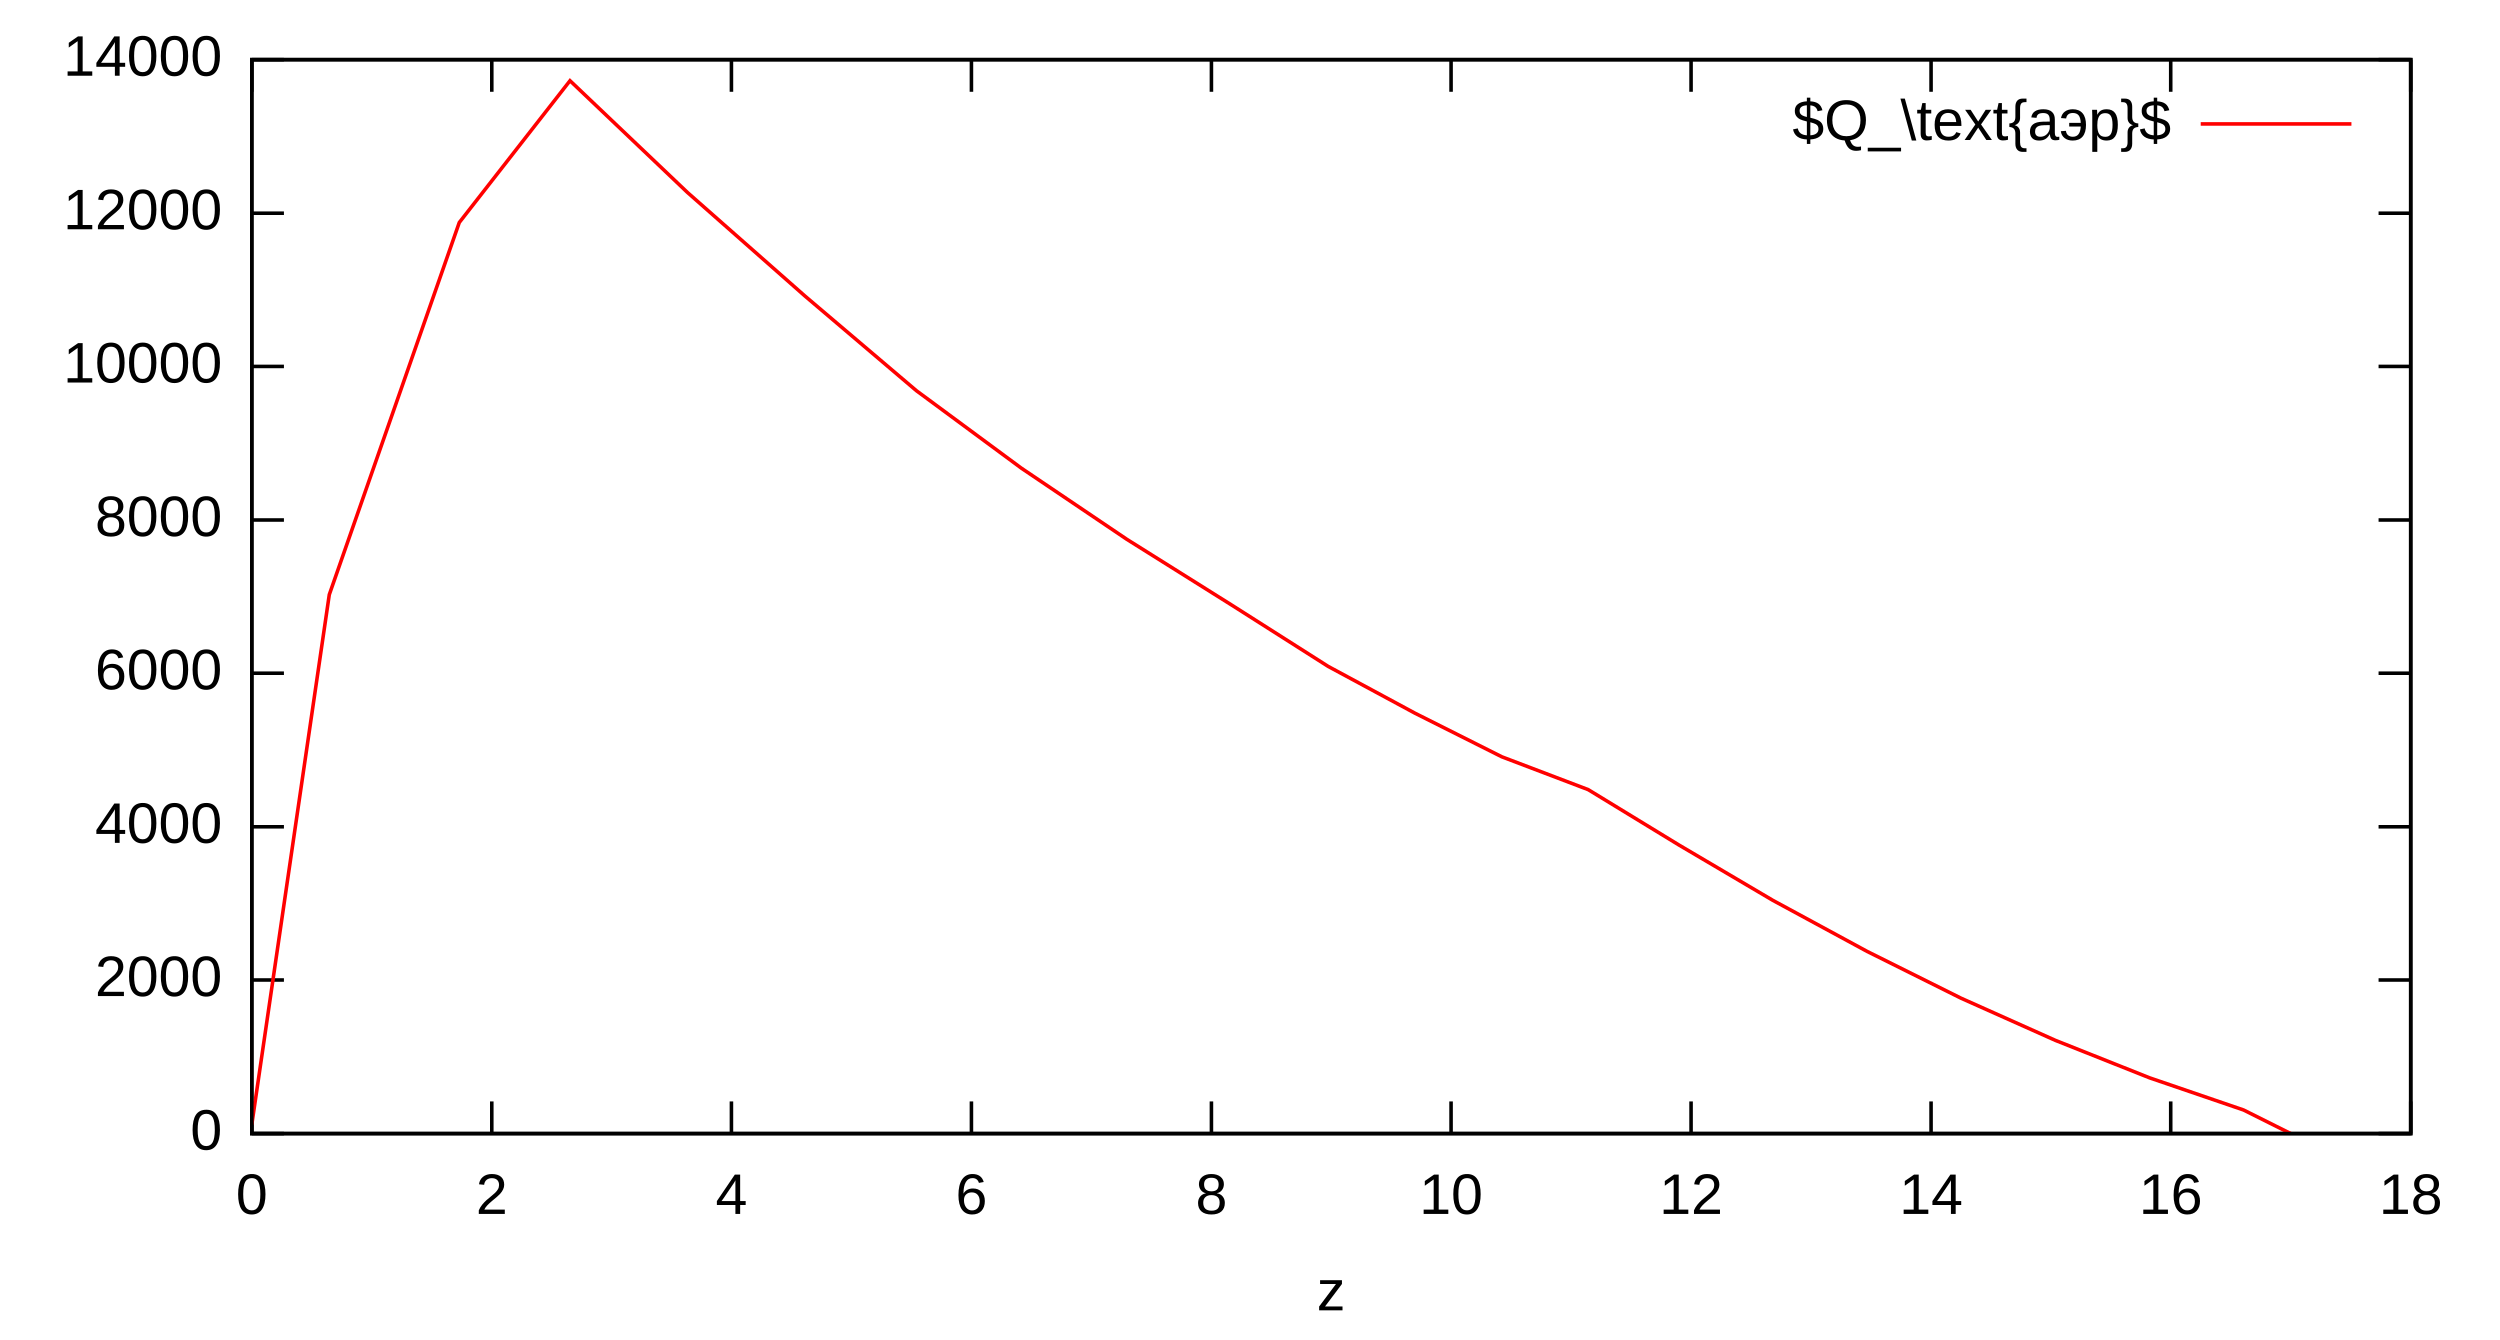
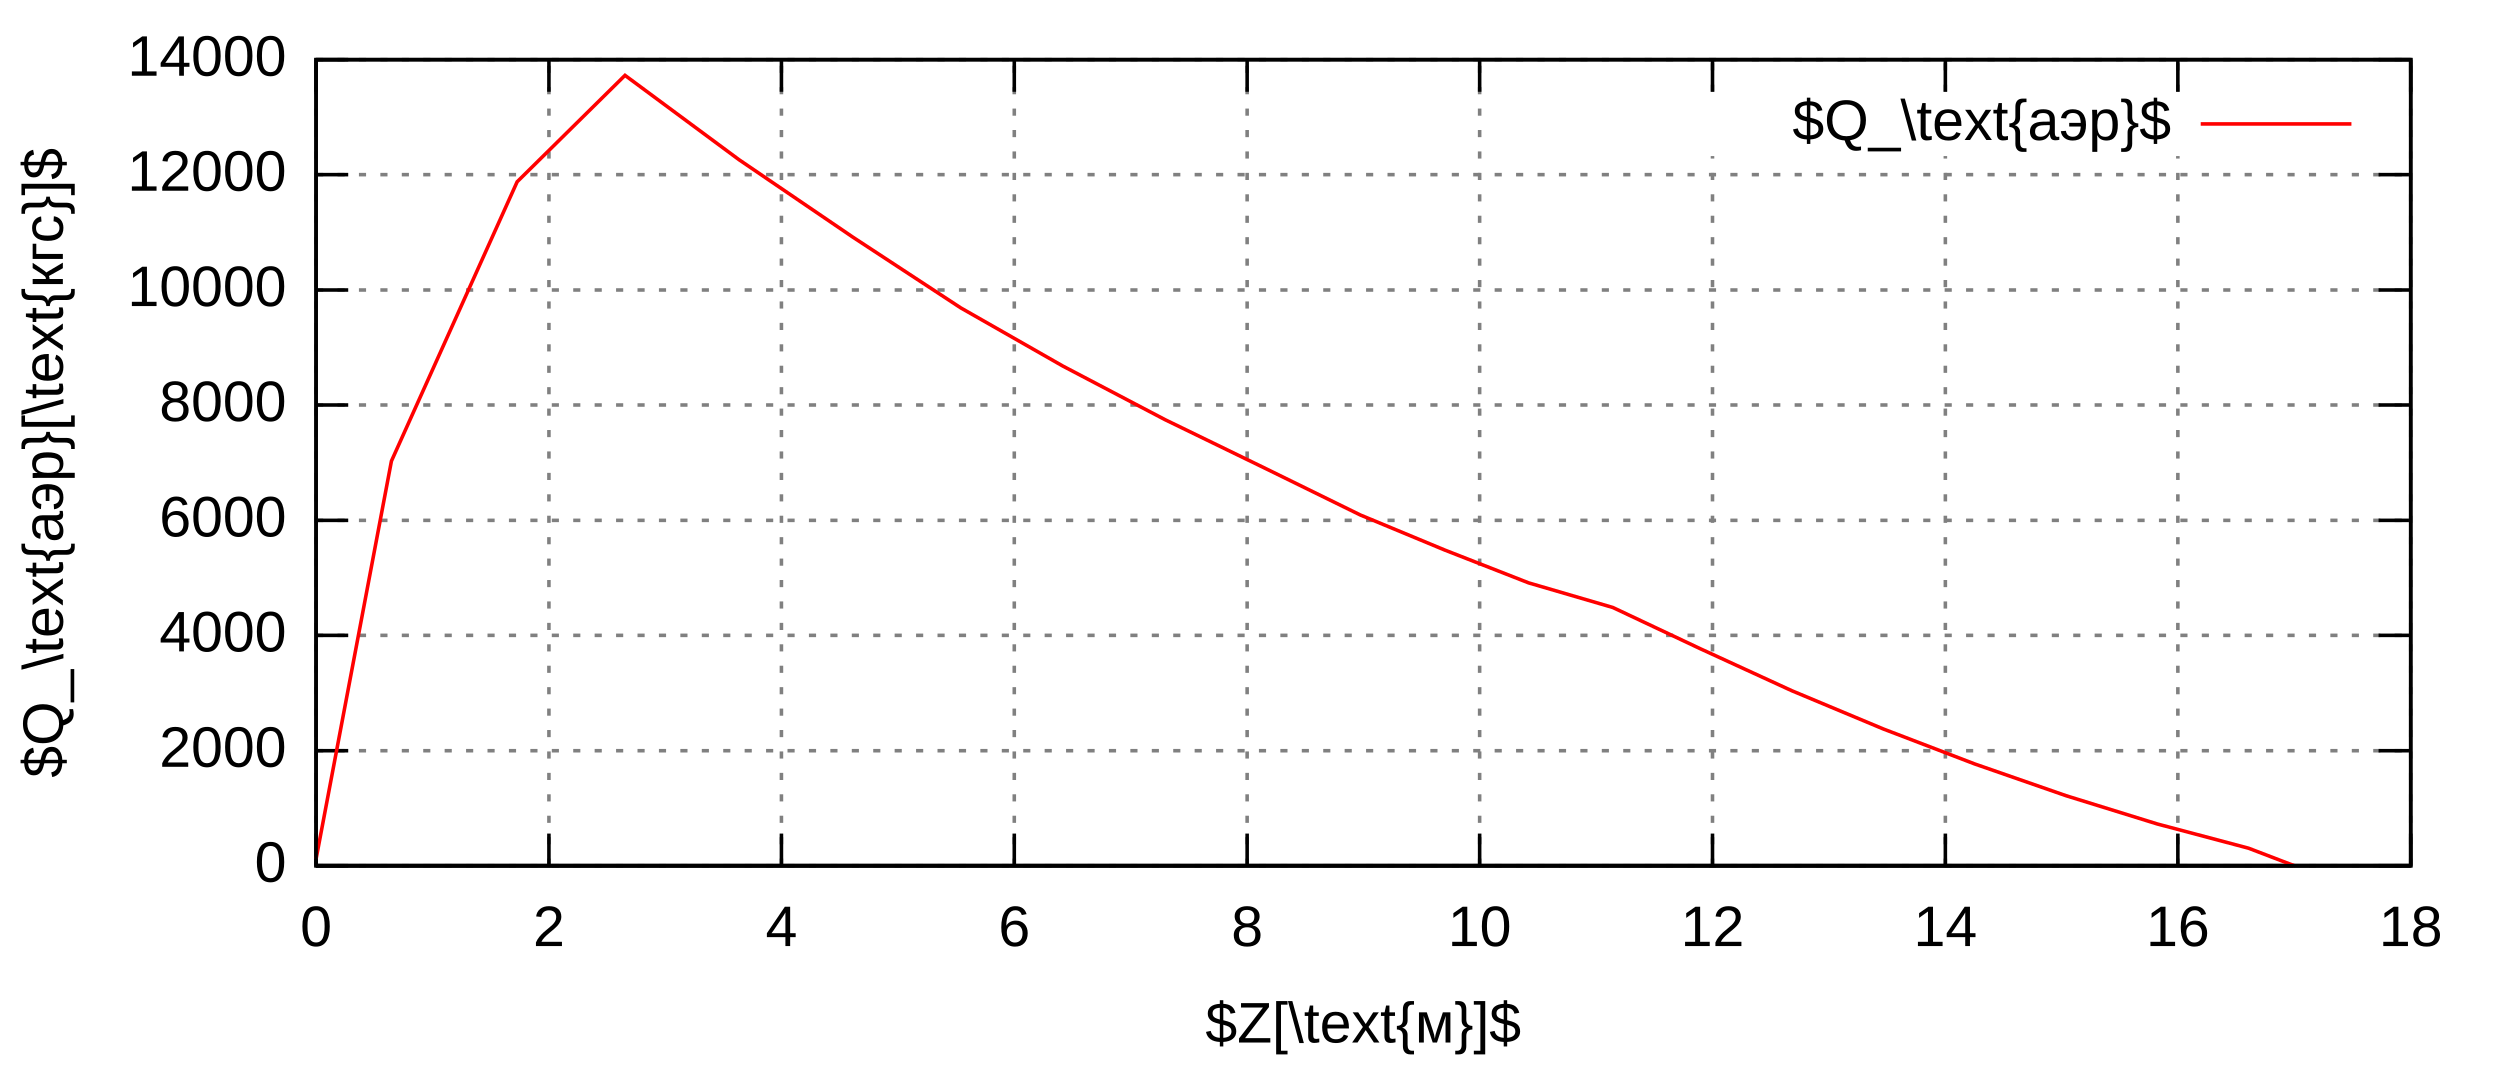
- <svg xmlns="http://www.w3.org/2000/svg" xmlns:xlink="http://www.w3.org/1999/xlink" width="700" height="375" viewBox="0 0 700 375" id="svg2" version="1.1">
-   <defs id="defs162" />
+ <svg xmlns="http://www.w3.org/2000/svg" xmlns:xlink="http://www.w3.org/1999/xlink" width="700" height="300" viewBox="0 0 700 300">
  <g id="gnuplot_canvas">
-     <rect x="0" y="0" width="700" height="375" fill="none" id="rect9" />
-     <defs id="defs11">
+     <rect x="0" y="0" width="700" height="300" fill="none" />
+     <defs>
      <circle id="gpDot" r="0.5" stroke-width="0.5" />
      <path id="gpPt0" stroke-width="0.222" stroke="currentColor" d="M-1,0 h2 M0,-1 v2" />
      <path id="gpPt1" stroke-width="0.222" stroke="currentColor" d="M-1,-1 L1,1 M1,-1 L-1,1" />
      <path id="gpPt2" stroke-width="0.222" stroke="currentColor" d="M-1,0 L1,0 M0,-1 L0,1 M-1,-1 L1,1 M-1,1 L1,-1" />
      <rect id="gpPt3" stroke-width="0.222" stroke="currentColor" x="-1" y="-1" width="2" height="2" />
      <rect id="gpPt4" stroke-width="0.222" stroke="currentColor" fill="currentColor" x="-1" y="-1" width="2" height="2" />
      <circle id="gpPt5" stroke-width="0.222" stroke="currentColor" cx="0" cy="0" r="1" />
      <use xlink:href="#gpPt5" id="gpPt6" fill="currentColor" stroke="none" />
      <path id="gpPt7" stroke-width="0.222" stroke="currentColor" d="M0,-1.33 L-1.33,0.67 L1.33,0.67 z" />
      <use xlink:href="#gpPt7" id="gpPt8" fill="currentColor" stroke="none" />
      <use xlink:href="#gpPt7" id="gpPt9" stroke="currentColor" transform="rotate(180)" />
      <use xlink:href="#gpPt9" id="gpPt10" fill="currentColor" stroke="none" />
      <use xlink:href="#gpPt3" id="gpPt11" stroke="currentColor" transform="rotate(45)" />
      <use xlink:href="#gpPt11" id="gpPt12" fill="currentColor" stroke="none" />
    </defs>
-     <g style="fill:none; color:white; stroke:black; stroke-width:1.00; stroke-linecap:butt; stroke-linejoin:miter" id="g27" />
-     <g style="fill:none; color:black; stroke:currentColor; stroke-width:1.00; stroke-linecap:butt; stroke-linejoin:miter" id="g29">
-       <path stroke="black" d="M70.5,317.4 L79.5,317.4 M675.0,317.4 L666.0,317.4  " id="path31" />
-       <g transform="translate(62.2,321.9)" style="stroke:none; fill:black; font-family:Arial; font-size:12.00pt; text-anchor:end" id="g33">
-         <text id="text35"> 0</text>
-       </g>
-       <path stroke="black" d="M70.5,274.4 L79.5,274.4 M675.0,274.4 L666.0,274.4  " id="path37" />
-       <g transform="translate(62.2,278.9)" style="stroke:none; fill:black; font-family:Arial; font-size:12.00pt; text-anchor:end" id="g39">
-         <text id="text41"> 2000</text>
-       </g>
-       <path stroke="black" d="M70.5,231.5 L79.5,231.5 M675.0,231.5 L666.0,231.5  " id="path43" />
-       <g transform="translate(62.2,236.0)" style="stroke:none; fill:black; font-family:Arial; font-size:12.00pt; text-anchor:end" id="g45">
-         <text id="text47"> 4000</text>
-       </g>
-       <path stroke="black" d="M70.5,188.5 L79.5,188.5 M675.0,188.5 L666.0,188.5  " id="path49" />
-       <g transform="translate(62.2,193.0)" style="stroke:none; fill:black; font-family:Arial; font-size:12.00pt; text-anchor:end" id="g51">
-         <text id="text53"> 6000</text>
-       </g>
-       <path stroke="black" d="M70.5,145.6 L79.5,145.6 M675.0,145.6 L666.0,145.6  " id="path55" />
-       <g transform="translate(62.2,150.1)" style="stroke:none; fill:black; font-family:Arial; font-size:12.00pt; text-anchor:end" id="g57">
-         <text id="text59"> 8000</text>
-       </g>
-       <path stroke="black" d="M70.5,102.6 L79.5,102.6 M675.0,102.6 L666.0,102.6  " id="path61" />
-       <g transform="translate(62.2,107.1)" style="stroke:none; fill:black; font-family:Arial; font-size:12.00pt; text-anchor:end" id="g63">
-         <text id="text65"> 10000</text>
-       </g>
-       <path stroke="black" d="M70.5,59.7 L79.5,59.7 M675.0,59.7 L666.0,59.7  " id="path67" />
-       <g transform="translate(62.2,64.2)" style="stroke:none; fill:black; font-family:Arial; font-size:12.00pt; text-anchor:end" id="g69">
-         <text id="text71"> 12000</text>
-       </g>
-       <path stroke="black" d="M70.5,16.7 L79.5,16.7 M675.0,16.7 L666.0,16.7  " id="path73" />
-       <g transform="translate(62.2,21.2)" style="stroke:none; fill:black; font-family:Arial; font-size:12.00pt; text-anchor:end" id="g75">
-         <text id="text77"> 14000</text>
-       </g>
-       <path stroke="black" d="M70.5,317.4 L70.5,308.4 M70.5,16.7 L70.5,25.7  " id="path79" />
-       <g transform="translate(70.5,339.9)" style="stroke:none; fill:black; font-family:Arial; font-size:12.00pt; text-anchor:middle" id="g81">
-         <text id="text83"> 0</text>
-       </g>
-       <path stroke="black" d="M137.7,317.4 L137.7,308.4 M137.7,16.7 L137.7,25.7  " id="path85" />
-       <g transform="translate(137.7,339.9)" style="stroke:none; fill:black; font-family:Arial; font-size:12.00pt; text-anchor:middle" id="g87">
-         <text id="text89"> 2</text>
-       </g>
-       <path stroke="black" d="M204.8,317.4 L204.8,308.4 M204.8,16.7 L204.8,25.7  " id="path91" />
-       <g transform="translate(204.8,339.9)" style="stroke:none; fill:black; font-family:Arial; font-size:12.00pt; text-anchor:middle" id="g93">
-         <text id="text95"> 4</text>
-       </g>
-       <path stroke="black" d="M272.0,317.4 L272.0,308.4 M272.0,16.7 L272.0,25.7  " id="path97" />
-       <g transform="translate(272.0,339.9)" style="stroke:none; fill:black; font-family:Arial; font-size:12.00pt; text-anchor:middle" id="g99">
-         <text id="text101"> 6</text>
-       </g>
-       <path stroke="black" d="M339.2,317.4 L339.2,308.4 M339.2,16.7 L339.2,25.7  " id="path103" />
-       <g transform="translate(339.2,339.9)" style="stroke:none; fill:black; font-family:Arial; font-size:12.00pt; text-anchor:middle" id="g105">
-         <text id="text107"> 8</text>
-       </g>
-       <path stroke="black" d="M406.3,317.4 L406.3,308.4 M406.3,16.7 L406.3,25.7  " id="path109" />
-       <g transform="translate(406.3,339.9)" style="stroke:none; fill:black; font-family:Arial; font-size:12.00pt; text-anchor:middle" id="g111">
-         <text id="text113"> 10</text>
-       </g>
-       <path stroke="black" d="M473.5,317.4 L473.5,308.4 M473.5,16.7 L473.5,25.7  " id="path115" />
-       <g transform="translate(473.5,339.9)" style="stroke:none; fill:black; font-family:Arial; font-size:12.00pt; text-anchor:middle" id="g117">
-         <text id="text119"> 12</text>
-       </g>
-       <path stroke="black" d="M540.7,317.4 L540.7,308.4 M540.7,16.7 L540.7,25.7  " id="path121" />
-       <g transform="translate(540.7,339.9)" style="stroke:none; fill:black; font-family:Arial; font-size:12.00pt; text-anchor:middle" id="g123">
-         <text id="text125"> 14</text>
-       </g>
-       <path stroke="black" d="M607.8,317.4 L607.8,308.4 M607.8,16.7 L607.8,25.7  " id="path127" />
-       <g transform="translate(607.8,339.9)" style="stroke:none; fill:black; font-family:Arial; font-size:12.00pt; text-anchor:middle" id="g129">
-         <text id="text131"> 16</text>
-       </g>
-       <path stroke="black" d="M675.0,317.4 L675.0,308.4 M675.0,16.7 L675.0,25.7  " id="path133" />
-       <g transform="translate(675.0,339.9)" style="stroke:none; fill:black; font-family:Arial; font-size:12.00pt; text-anchor:middle" id="g135">
-         <text id="text137"> 18</text>
-       </g>
-       <path stroke="black" d="M70.5,16.7 L70.5,317.4 L675.0,317.4 L675.0,16.7 L70.5,16.7 Z  " id="path139" />
-       <g transform="translate(372.7,366.9)" style="stroke:none; fill:black; font-family:Arial; font-size:12.00pt; text-anchor:middle" id="g141">
-         <text id="text143">z</text>
+     <g style="fill:none; color:white; stroke:currentColor; stroke-width:1.00; stroke-linecap:butt; stroke-linejoin:miter">
+ </g>
+     <g style="fill:none; color:black; stroke:currentColor; stroke-width:1.00; stroke-linecap:butt; stroke-linejoin:miter">
+ </g>
+     <g style="fill:none; color:gray; stroke:currentColor; stroke-width:1.00; stroke-linecap:butt; stroke-linejoin:miter">
+       <path stroke="gray" stroke-dasharray=" 2,4" class="gridline" d="M88.5,242.4 L675.0,242.4  " />
+     </g>
+     <g style="fill:none; color:black; stroke:currentColor; stroke-width:1.00; stroke-linecap:butt; stroke-linejoin:miter">
+       <path stroke="black" d="M88.5,242.4 L97.5,242.4 M675.0,242.4 L666.0,242.4  " />
+       <g transform="translate(80.2,246.9)" style="stroke:none; fill:black; font-family:Arial; font-size:12.00pt; text-anchor:end">
+         <text> 0</text>
+       </g>
+     </g>
+     <g style="fill:none; color:gray; stroke:currentColor; stroke-width:1.00; stroke-linecap:butt; stroke-linejoin:miter">
+       <path stroke="gray" stroke-dasharray=" 2,4" class="gridline" d="M88.5,210.2 L675.0,210.2  " />
+     </g>
+     <g style="fill:none; color:black; stroke:currentColor; stroke-width:1.00; stroke-linecap:butt; stroke-linejoin:miter">
+       <path stroke="black" d="M88.5,210.2 L97.5,210.2 M675.0,210.2 L666.0,210.2  " />
+       <g transform="translate(80.2,214.7)" style="stroke:none; fill:black; font-family:Arial; font-size:12.00pt; text-anchor:end">
+         <text> 2000</text>
+       </g>
+     </g>
+     <g style="fill:none; color:gray; stroke:currentColor; stroke-width:1.00; stroke-linecap:butt; stroke-linejoin:miter">
+       <path stroke="gray" stroke-dasharray=" 2,4" class="gridline" d="M88.5,177.9 L675.0,177.9  " />
+     </g>
+     <g style="fill:none; color:black; stroke:currentColor; stroke-width:1.00; stroke-linecap:butt; stroke-linejoin:miter">
+       <path stroke="black" d="M88.5,177.9 L97.5,177.9 M675.0,177.9 L666.0,177.9  " />
+       <g transform="translate(80.2,182.4)" style="stroke:none; fill:black; font-family:Arial; font-size:12.00pt; text-anchor:end">
+         <text> 4000</text>
+       </g>
+     </g>
+     <g style="fill:none; color:gray; stroke:currentColor; stroke-width:1.00; stroke-linecap:butt; stroke-linejoin:miter">
+       <path stroke="gray" stroke-dasharray=" 2,4" class="gridline" d="M88.5,145.7 L675.0,145.7  " />
+     </g>
+     <g style="fill:none; color:black; stroke:currentColor; stroke-width:1.00; stroke-linecap:butt; stroke-linejoin:miter">
+       <path stroke="black" d="M88.5,145.7 L97.5,145.7 M675.0,145.7 L666.0,145.7  " />
+       <g transform="translate(80.2,150.2)" style="stroke:none; fill:black; font-family:Arial; font-size:12.00pt; text-anchor:end">
+         <text> 6000</text>
+       </g>
+     </g>
+     <g style="fill:none; color:gray; stroke:currentColor; stroke-width:1.00; stroke-linecap:butt; stroke-linejoin:miter">
+       <path stroke="gray" stroke-dasharray=" 2,4" class="gridline" d="M88.5,113.4 L675.0,113.4  " />
+     </g>
+     <g style="fill:none; color:black; stroke:currentColor; stroke-width:1.00; stroke-linecap:butt; stroke-linejoin:miter">
+       <path stroke="black" d="M88.5,113.4 L97.5,113.4 M675.0,113.4 L666.0,113.4  " />
+       <g transform="translate(80.2,117.9)" style="stroke:none; fill:black; font-family:Arial; font-size:12.00pt; text-anchor:end">
+         <text> 8000</text>
+       </g>
+     </g>
+     <g style="fill:none; color:gray; stroke:currentColor; stroke-width:1.00; stroke-linecap:butt; stroke-linejoin:miter">
+       <path stroke="gray" stroke-dasharray=" 2,4" class="gridline" d="M88.5,81.2 L675.0,81.2  " />
+     </g>
+     <g style="fill:none; color:black; stroke:currentColor; stroke-width:1.00; stroke-linecap:butt; stroke-linejoin:miter">
+       <path stroke="black" d="M88.5,81.2 L97.5,81.2 M675.0,81.2 L666.0,81.2  " />
+       <g transform="translate(80.2,85.7)" style="stroke:none; fill:black; font-family:Arial; font-size:12.00pt; text-anchor:end">
+         <text> 10000</text>
+       </g>
+     </g>
+     <g style="fill:none; color:gray; stroke:currentColor; stroke-width:1.00; stroke-linecap:butt; stroke-linejoin:miter">
+       <path stroke="gray" stroke-dasharray=" 2,4" class="gridline" d="M88.5,48.9 L675.0,48.9  " />
+     </g>
+     <g style="fill:none; color:black; stroke:currentColor; stroke-width:1.00; stroke-linecap:butt; stroke-linejoin:miter">
+       <path stroke="black" d="M88.5,48.9 L97.5,48.9 M675.0,48.9 L666.0,48.9  " />
+       <g transform="translate(80.2,53.4)" style="stroke:none; fill:black; font-family:Arial; font-size:12.00pt; text-anchor:end">
+         <text> 12000</text>
+       </g>
+     </g>
+     <g style="fill:none; color:gray; stroke:currentColor; stroke-width:1.00; stroke-linecap:butt; stroke-linejoin:miter">
+       <path stroke="gray" stroke-dasharray=" 2,4" class="gridline" d="M88.5,16.7 L675.0,16.7  " />
+     </g>
+     <g style="fill:none; color:black; stroke:currentColor; stroke-width:1.00; stroke-linecap:butt; stroke-linejoin:miter">
+       <path stroke="black" d="M88.5,16.7 L97.5,16.7 M675.0,16.7 L666.0,16.7  " />
+       <g transform="translate(80.2,21.2)" style="stroke:none; fill:black; font-family:Arial; font-size:12.00pt; text-anchor:end">
+         <text> 14000</text>
+       </g>
+     </g>
+     <g style="fill:none; color:gray; stroke:currentColor; stroke-width:1.00; stroke-linecap:butt; stroke-linejoin:miter">
+       <path stroke="gray" stroke-dasharray=" 2,4" class="gridline" d="M88.5,242.4 L88.5,16.7  " />
+     </g>
+     <g style="fill:none; color:black; stroke:currentColor; stroke-width:1.00; stroke-linecap:butt; stroke-linejoin:miter">
+       <path stroke="black" d="M88.5,242.4 L88.5,233.4 M88.5,16.7 L88.5,25.7  " />
+       <g transform="translate(88.5,264.9)" style="stroke:none; fill:black; font-family:Arial; font-size:12.00pt; text-anchor:middle">
+         <text> 0</text>
+       </g>
+     </g>
+     <g style="fill:none; color:gray; stroke:currentColor; stroke-width:1.00; stroke-linecap:butt; stroke-linejoin:miter">
+       <path stroke="gray" stroke-dasharray=" 2,4" class="gridline" d="M153.7,242.4 L153.7,16.7  " />
+     </g>
+     <g style="fill:none; color:black; stroke:currentColor; stroke-width:1.00; stroke-linecap:butt; stroke-linejoin:miter">
+       <path stroke="black" d="M153.7,242.4 L153.7,233.4 M153.7,16.7 L153.7,25.7  " />
+       <g transform="translate(153.7,264.9)" style="stroke:none; fill:black; font-family:Arial; font-size:12.00pt; text-anchor:middle">
+         <text> 2</text>
+       </g>
+     </g>
+     <g style="fill:none; color:gray; stroke:currentColor; stroke-width:1.00; stroke-linecap:butt; stroke-linejoin:miter">
+       <path stroke="gray" stroke-dasharray=" 2,4" class="gridline" d="M218.8,242.4 L218.8,16.7  " />
+     </g>
+     <g style="fill:none; color:black; stroke:currentColor; stroke-width:1.00; stroke-linecap:butt; stroke-linejoin:miter">
+       <path stroke="black" d="M218.8,242.4 L218.8,233.4 M218.8,16.7 L218.8,25.7  " />
+       <g transform="translate(218.8,264.9)" style="stroke:none; fill:black; font-family:Arial; font-size:12.00pt; text-anchor:middle">
+         <text> 4</text>
+       </g>
+     </g>
+     <g style="fill:none; color:gray; stroke:currentColor; stroke-width:1.00; stroke-linecap:butt; stroke-linejoin:miter">
+       <path stroke="gray" stroke-dasharray=" 2,4" class="gridline" d="M284.0,242.4 L284.0,16.7  " />
+     </g>
+     <g style="fill:none; color:black; stroke:currentColor; stroke-width:1.00; stroke-linecap:butt; stroke-linejoin:miter">
+       <path stroke="black" d="M284.0,242.4 L284.0,233.4 M284.0,16.7 L284.0,25.7  " />
+       <g transform="translate(284.0,264.9)" style="stroke:none; fill:black; font-family:Arial; font-size:12.00pt; text-anchor:middle">
+         <text> 6</text>
+       </g>
+     </g>
+     <g style="fill:none; color:gray; stroke:currentColor; stroke-width:1.00; stroke-linecap:butt; stroke-linejoin:miter">
+       <path stroke="gray" stroke-dasharray=" 2,4" class="gridline" d="M349.2,242.4 L349.2,16.7  " />
+     </g>
+     <g style="fill:none; color:black; stroke:currentColor; stroke-width:1.00; stroke-linecap:butt; stroke-linejoin:miter">
+       <path stroke="black" d="M349.2,242.4 L349.2,233.4 M349.2,16.7 L349.2,25.7  " />
+       <g transform="translate(349.2,264.9)" style="stroke:none; fill:black; font-family:Arial; font-size:12.00pt; text-anchor:middle">
+         <text> 8</text>
+       </g>
+     </g>
+     <g style="fill:none; color:gray; stroke:currentColor; stroke-width:1.00; stroke-linecap:butt; stroke-linejoin:miter">
+       <path stroke="gray" stroke-dasharray=" 2,4" class="gridline" d="M414.3,242.4 L414.3,16.7  " />
+     </g>
+     <g style="fill:none; color:black; stroke:currentColor; stroke-width:1.00; stroke-linecap:butt; stroke-linejoin:miter">
+       <path stroke="black" d="M414.3,242.4 L414.3,233.4 M414.3,16.7 L414.3,25.7  " />
+       <g transform="translate(414.3,264.9)" style="stroke:none; fill:black; font-family:Arial; font-size:12.00pt; text-anchor:middle">
+         <text> 10</text>
+       </g>
+     </g>
+     <g style="fill:none; color:gray; stroke:currentColor; stroke-width:1.00; stroke-linecap:butt; stroke-linejoin:miter">
+       <path stroke="gray" stroke-dasharray=" 2,4" class="gridline" d="M479.5,242.4 L479.5,43.7 M479.5,25.7 L479.5,16.7  " />
+     </g>
+     <g style="fill:none; color:black; stroke:currentColor; stroke-width:1.00; stroke-linecap:butt; stroke-linejoin:miter">
+       <path stroke="black" d="M479.5,242.4 L479.5,233.4 M479.5,16.7 L479.5,25.7  " />
+       <g transform="translate(479.5,264.9)" style="stroke:none; fill:black; font-family:Arial; font-size:12.00pt; text-anchor:middle">
+         <text> 12</text>
+       </g>
+     </g>
+     <g style="fill:none; color:gray; stroke:currentColor; stroke-width:1.00; stroke-linecap:butt; stroke-linejoin:miter">
+       <path stroke="gray" stroke-dasharray=" 2,4" class="gridline" d="M544.7,242.4 L544.7,43.7 M544.7,25.7 L544.7,16.7  " />
+     </g>
+     <g style="fill:none; color:black; stroke:currentColor; stroke-width:1.00; stroke-linecap:butt; stroke-linejoin:miter">
+       <path stroke="black" d="M544.7,242.4 L544.7,233.4 M544.7,16.7 L544.7,25.7  " />
+       <g transform="translate(544.7,264.9)" style="stroke:none; fill:black; font-family:Arial; font-size:12.00pt; text-anchor:middle">
+         <text> 14</text>
+       </g>
+     </g>
+     <g style="fill:none; color:gray; stroke:currentColor; stroke-width:1.00; stroke-linecap:butt; stroke-linejoin:miter">
+       <path stroke="gray" stroke-dasharray=" 2,4" class="gridline" d="M609.8,242.4 L609.8,43.7 M609.8,25.7 L609.8,16.7  " />
+     </g>
+     <g style="fill:none; color:black; stroke:currentColor; stroke-width:1.00; stroke-linecap:butt; stroke-linejoin:miter">
+       <path stroke="black" d="M609.8,242.4 L609.8,233.4 M609.8,16.7 L609.8,25.7  " />
+       <g transform="translate(609.8,264.9)" style="stroke:none; fill:black; font-family:Arial; font-size:12.00pt; text-anchor:middle">
+         <text> 16</text>
+       </g>
+     </g>
+     <g style="fill:none; color:gray; stroke:currentColor; stroke-width:1.00; stroke-linecap:butt; stroke-linejoin:miter">
+       <path stroke="gray" stroke-dasharray=" 2,4" class="gridline" d="M675.0,242.4 L675.0,16.7  " />
+     </g>
+     <g style="fill:none; color:black; stroke:currentColor; stroke-width:1.00; stroke-linecap:butt; stroke-linejoin:miter">
+       <path stroke="black" d="M675.0,242.4 L675.0,233.4 M675.0,16.7 L675.0,25.7  " />
+       <g transform="translate(675.0,264.9)" style="stroke:none; fill:black; font-family:Arial; font-size:12.00pt; text-anchor:middle">
+         <text> 18</text>
+       </g>
+     </g>
+     <g style="fill:none; color:black; stroke:black; stroke-width:1.10; stroke-linecap:butt; stroke-linejoin:miter">
+ </g>
+     <g style="fill:none; color:red; stroke:currentColor; stroke-width:1.10; stroke-linecap:butt; stroke-linejoin:miter">
+       <path stroke="rgb(  0,   0,   0)" d="M88.5,242.4 L675.0,242.4  " />
+     </g>
+     <g style="fill:none; color:red; stroke:rgb(  0,   0,   0); stroke-width:1.00; stroke-linecap:butt; stroke-linejoin:miter">
+ </g>
+     <g style="fill:none; color:black; stroke:currentColor; stroke-width:1.00; stroke-linecap:butt; stroke-linejoin:miter">
+       <path stroke="black" d="M88.5,16.7 L88.5,242.4 L675.0,242.4 L675.0,16.7 L88.5,16.7 Z  " />
+       <g transform="translate(17.6,129.6) rotate(270)" style="stroke:none; fill:black; font-family:Arial; font-size:12.00pt; text-anchor:middle">
+         <text>$Q_\text{аэр}[\text{кгс}]$</text>
+       </g>
+       <g transform="translate(381.7,291.9)" style="stroke:none; fill:black; font-family:Arial; font-size:12.00pt; text-anchor:middle">
+         <text>$Z[\text{м}]$</text>
      </g>
    </g>
    <g id="gnuplot_plot_1">
-       <g style="fill:none; color:red; stroke:currentColor; stroke-width:1.00; stroke-linecap:butt; stroke-linejoin:miter" id="g148">
-         <g transform="translate(607.9,39.2)" style="stroke:none; fill:black; font-family:Arial; font-size:12.00pt; text-anchor:end" id="g150">
-           <text id="text152">$Q_\text{аэр}$</text>
+       <g style="fill:none; color:red; stroke:currentColor; stroke-width:1.00; stroke-linecap:butt; stroke-linejoin:miter">
+         <g transform="translate(607.9,39.2)" style="stroke:none; fill:black; font-family:Arial; font-size:12.00pt; text-anchor:end">
+           <text>$Q_\text{аэр}$</text>
        </g>
-         <path d="M616.2,34.7 L658.4,34.7 M70.5,314.9 L92.2,166.5 L128.6,62.3 L159.6,22.6 L192.5,53.9 L225.4,82.9    L256.6,109.4 L286.0,131.1 L315.5,151.0 L345.0,169.5 L371.9,186.6 L396.2,199.7 L420.5,211.9 L444.7,221.1    L470.1,236.6 L496.4,252.1 L522.8,266.4 L549.1,279.5 L575.5,291.3 L601.9,301.8 L628.2,310.8 L641.4,317.4     " id="path154" />
-       </g>
-     </g>
-     <g style="fill:none; color:black; stroke:currentColor; stroke-width:1.00; stroke-linecap:butt; stroke-linejoin:miter" id="g156">
-       <path stroke="black" d="M70.5,16.7 L70.5,317.4 L675.0,317.4 L675.0,16.7 L70.5,16.7 Z  " id="path158" />
+         <path d="M616.2,34.7 L658.4,34.7 M88.5,240.5 L109.6,129.1 L144.8,50.9 L175.0,21.1 L206.9,44.7 L238.8,66.4    L269.0,86.2 L297.6,102.5 L326.2,117.5 L354.8,131.4 L380.9,144.2 L404.5,154.0 L428.0,163.2 L451.6,170.1    L476.2,181.7 L501.7,193.4 L527.3,204.1 L552.9,213.9 L578.5,222.8 L604.0,230.7 L629.6,237.5 L642.4,242.4     " />
+       </g>
+     </g>
+     <g style="fill:none; color:black; stroke:currentColor; stroke-width:1.00; stroke-linecap:butt; stroke-linejoin:miter">
+       <path stroke="black" d="M88.5,16.7 L88.5,242.4 L675.0,242.4 L675.0,16.7 L88.5,16.7 Z  " />
    </g>
  </g>
</svg>
